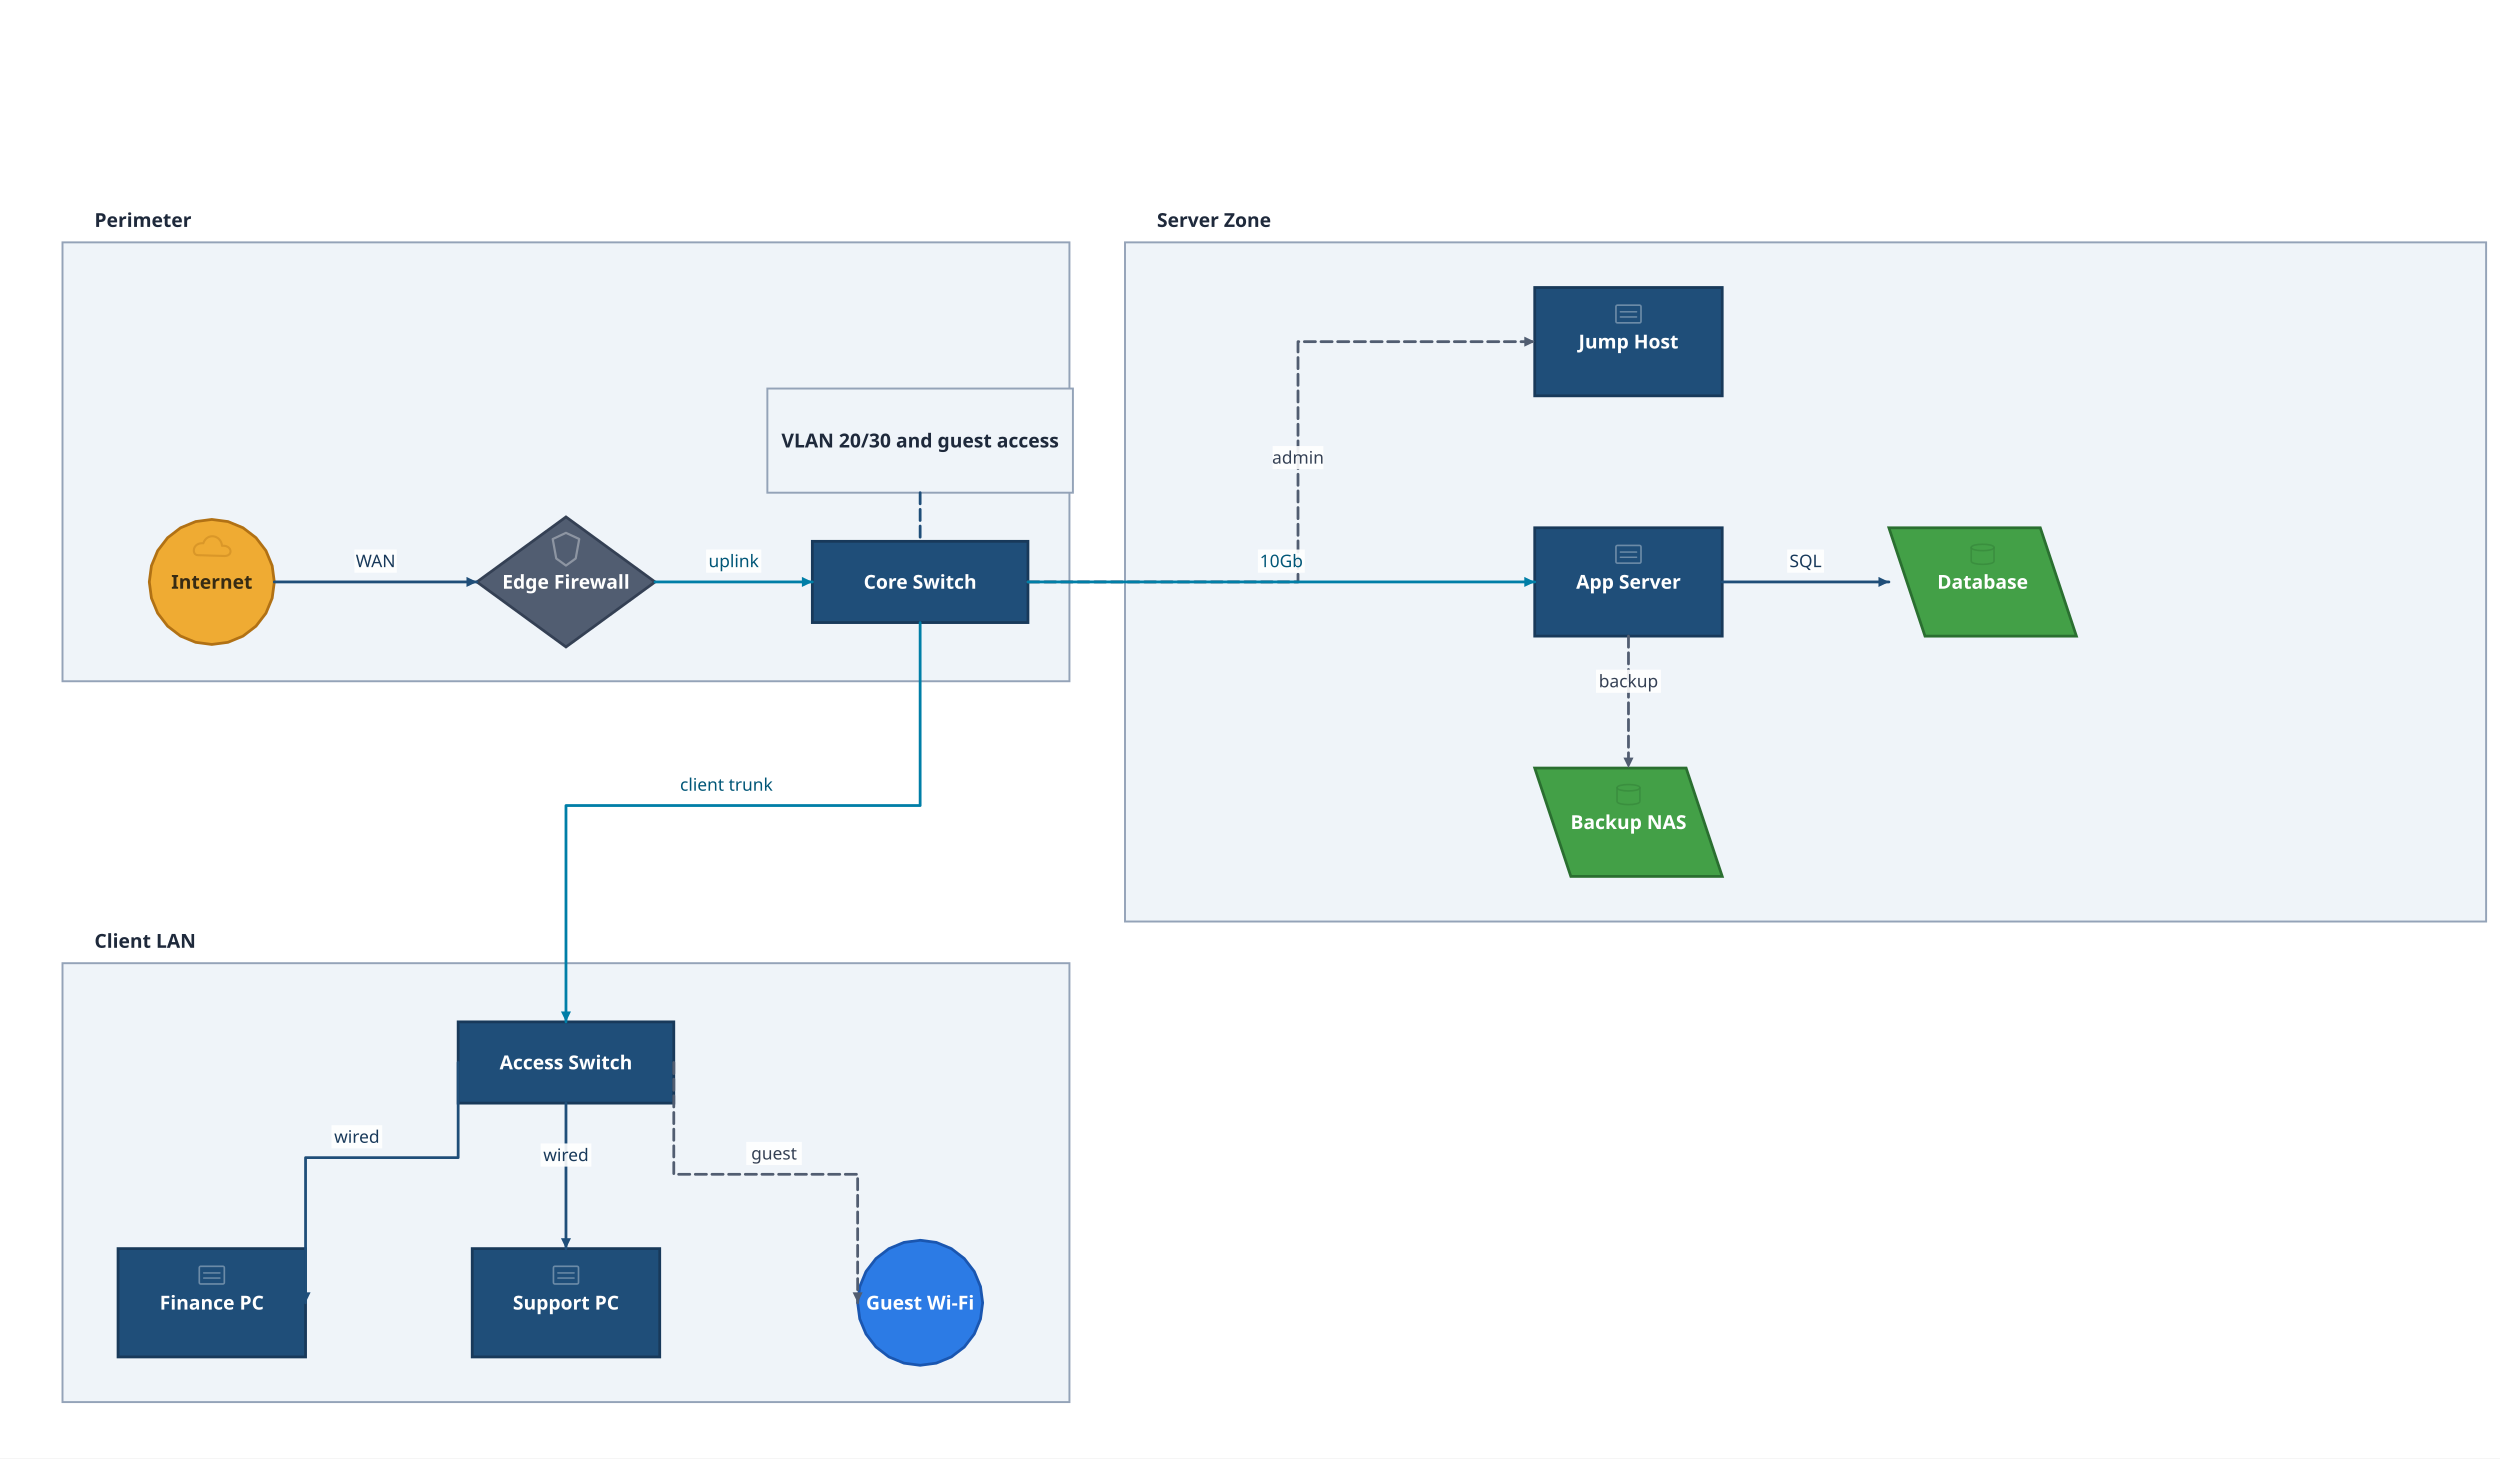
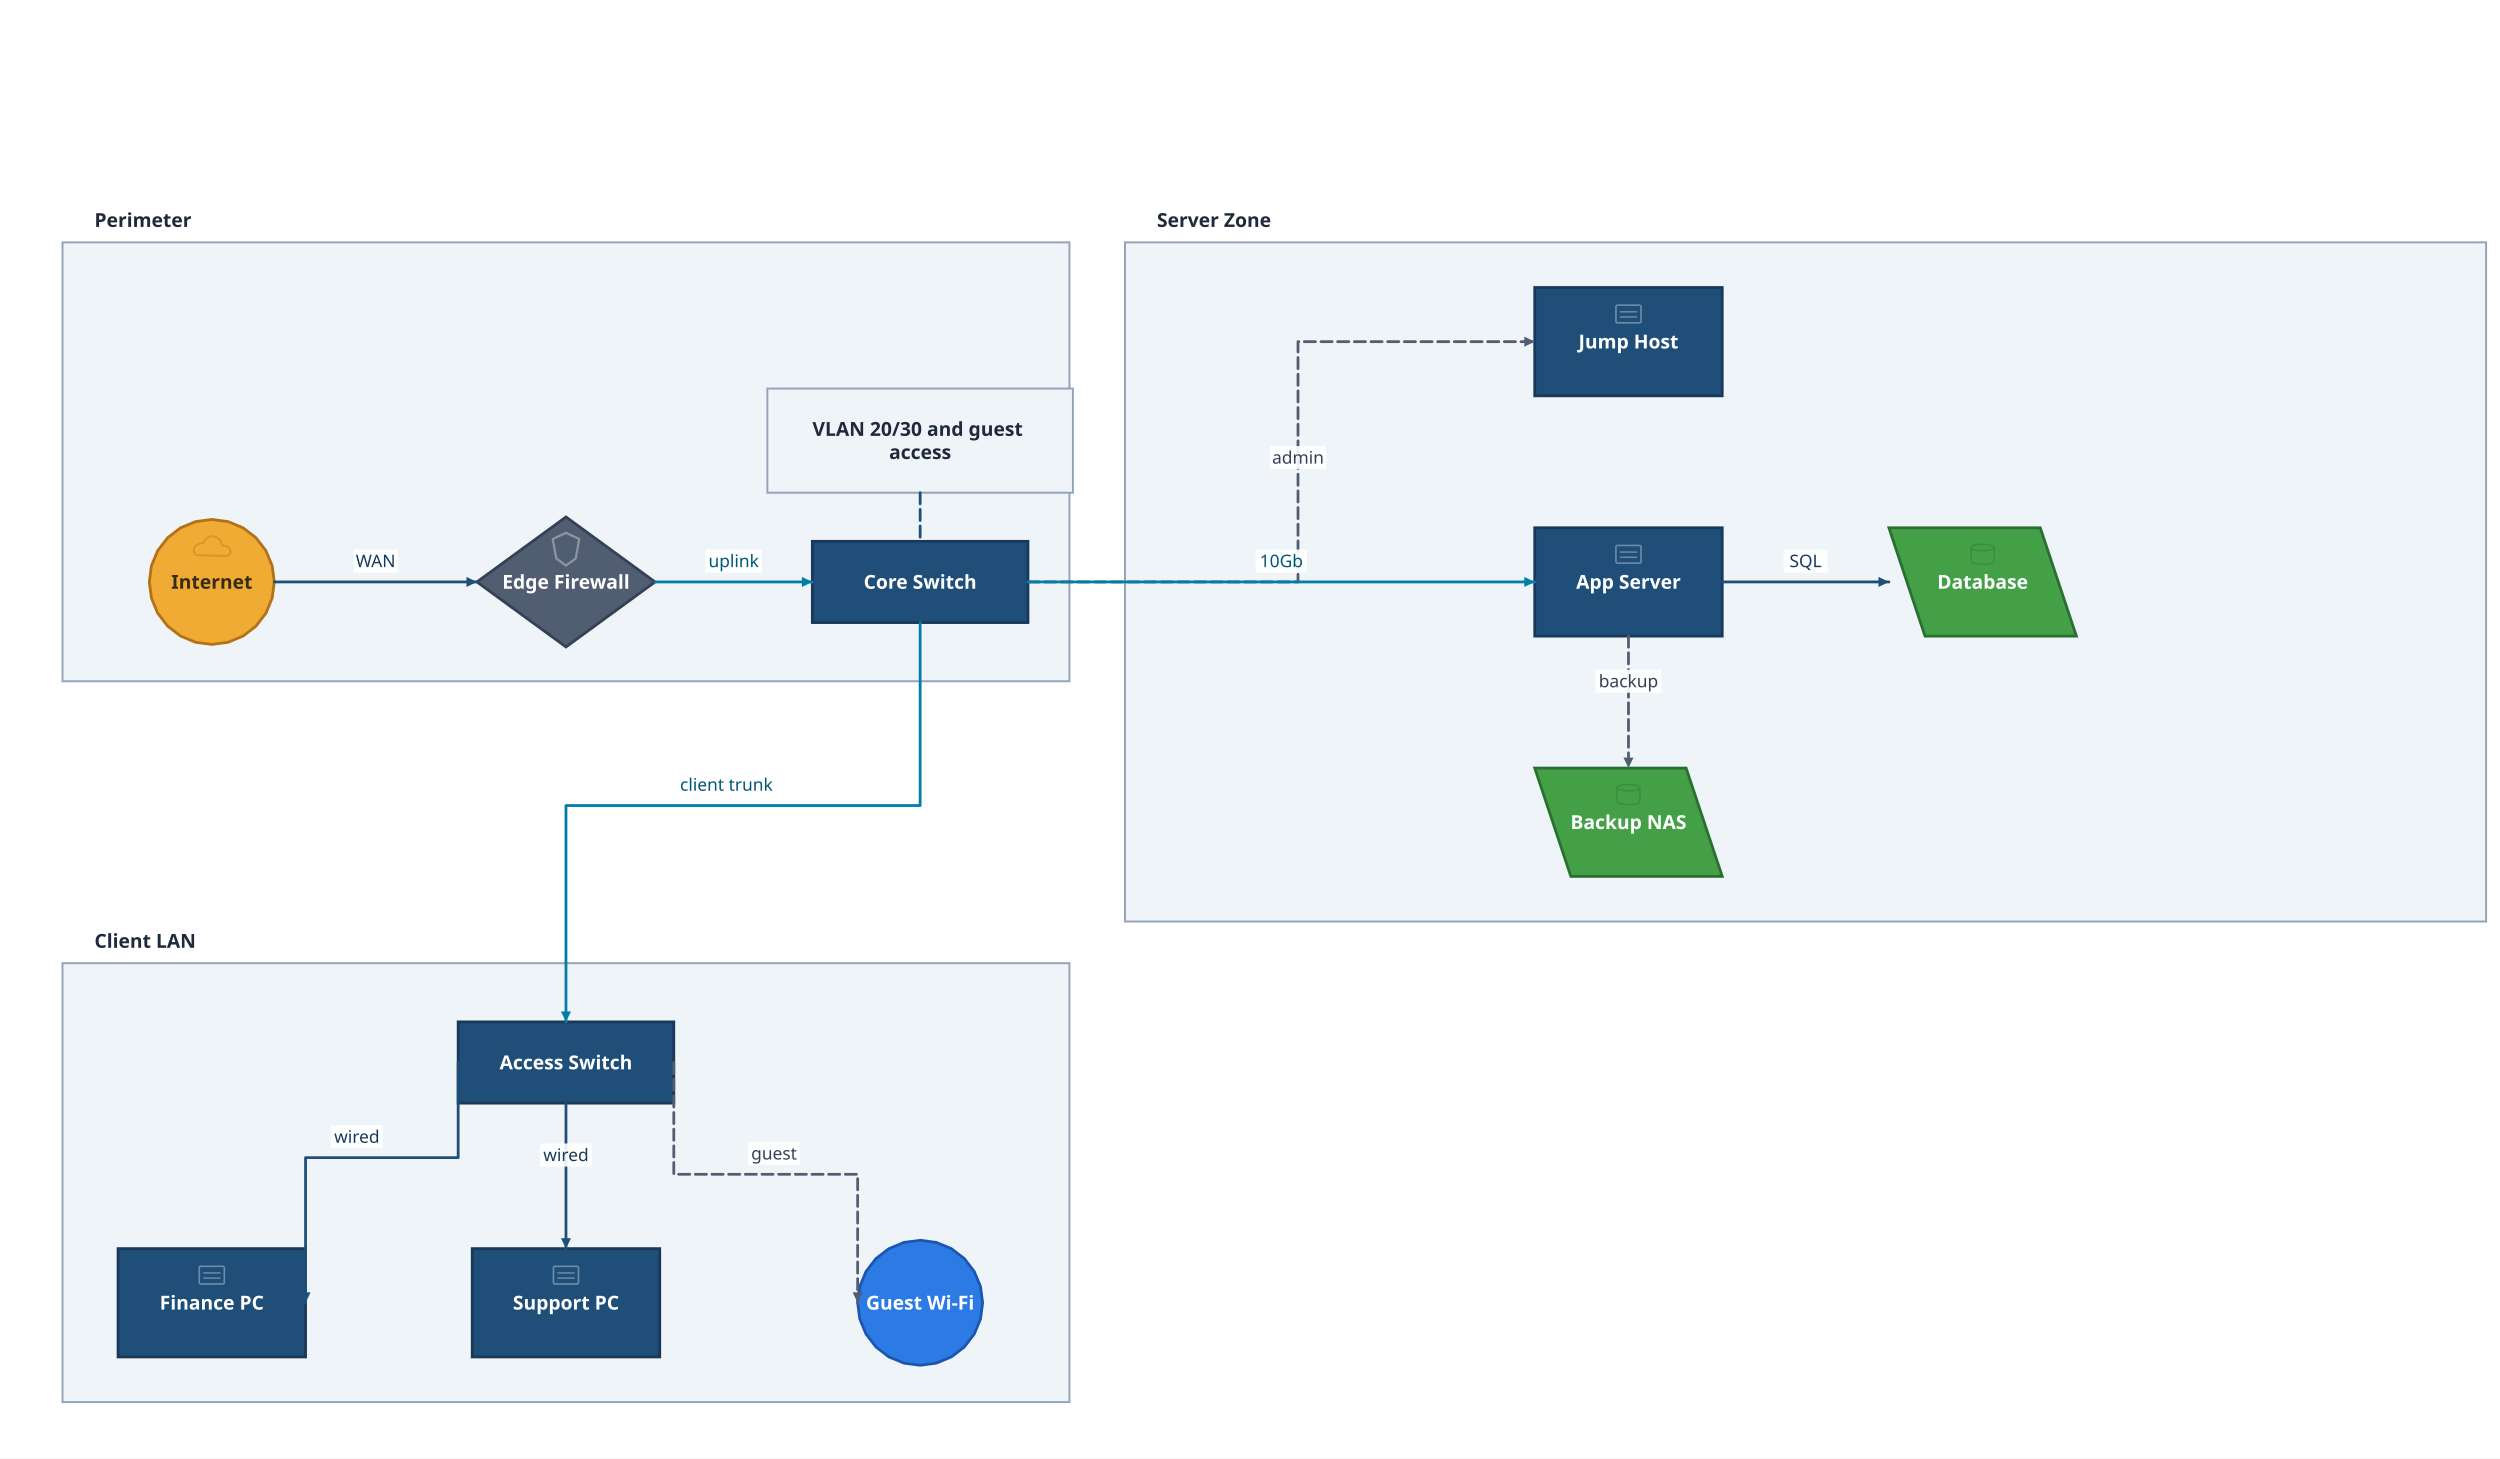
<svg xmlns="http://www.w3.org/2000/svg" width="1728" height="1008" viewBox="0 0 1728 1008" role="img" aria-label="Premium Network Segmentation">
  <rect x="0" y="0" width="1728" height="1008" fill="#FFFFFF" />
  <g data-officeimo-visio-page="Premium Network Segmentation">
    <g data-visio-shape-id="perimeter" data-visio-nameu="Rectangle">
      <path d="M 43.2 470.88 L 739.2 470.88 L 739.2 167.52 L 43.2 167.52 Z" data-officeimo-preserved-geometry="true" fill="#EFF4F9" stroke="#94A3B8" stroke-width="1.344" />
    </g>
    <g data-visio-shape-id="perimeter-label" data-visio-nameu="Text Box">
      <path d="M 57.6 166.56 L 724.8 166.56 L 724.8 137.76 L 57.6 137.76 Z" data-officeimo-preserved-geometry="true" fill="none" stroke="none" />
      <text x="65.28" y="152.16" font-family="Aptos" font-size="13.333" text-anchor="start" dominant-baseline="middle" fill="#1E293B" font-weight="700">
        <tspan x="65.28" dy="0">Perimeter</tspan>
      </text>
    </g>
    <g data-visio-shape-id="servers" data-visio-nameu="Rectangle">
      <path d="M 777.6 636.96 L 1718.4 636.96 L 1718.4 167.52 L 777.6 167.52 Z" data-officeimo-preserved-geometry="true" fill="#EFF4F9" stroke="#94A3B8" stroke-width="1.344" />
    </g>
    <g data-visio-shape-id="servers-label" data-visio-nameu="Text Box">
      <path d="M 792 166.56 L 1704 166.56 L 1704 137.76 L 792 137.76 Z" data-officeimo-preserved-geometry="true" fill="none" stroke="none" />
      <text x="799.68" y="152.16" font-family="Aptos" font-size="13.333" text-anchor="start" dominant-baseline="middle" fill="#1E293B" font-weight="700">
        <tspan x="799.68" dy="0">Server Zone</tspan>
      </text>
    </g>
    <g data-visio-shape-id="clients" data-visio-nameu="Rectangle">
      <path d="M 43.2 969.12 L 739.2 969.12 L 739.2 665.76 L 43.2 665.76 Z" data-officeimo-preserved-geometry="true" fill="#EFF4F9" stroke="#94A3B8" stroke-width="1.344" />
    </g>
    <g data-visio-shape-id="clients-label" data-visio-nameu="Text Box">
      <path d="M 57.6 664.8 L 724.8 664.8 L 724.8 636 L 57.6 636 Z" data-officeimo-preserved-geometry="true" fill="none" stroke="none" />
      <text x="65.28" y="650.4" font-family="Aptos" font-size="13.333" text-anchor="start" dominant-baseline="middle" fill="#1E293B" font-weight="700">
        <tspan x="65.28" dy="0">Client LAN</tspan>
      </text>
    </g>
    <g data-visio-shape-id="internet" data-visio-nameu="Circle">
      <path d="M 189.6 402.24 L 188.128 391.059 L 183.812 380.64 L 176.947 371.693 L 168 364.828 L 157.581 360.512 L 146.4 359.04 L 135.219 360.512 L 124.8 364.828 L 115.853 371.693 L 108.988 380.64 L 104.672 391.059 L 103.2 402.24 L 104.672 413.421 L 108.988 423.84 L 115.853 432.787 L 124.8 439.652 L 135.219 443.968 L 146.4 445.44 L 157.581 443.968 L 168 439.652 L 176.947 432.787 L 183.812 423.84 L 188.128 413.421 Z" data-officeimo-preserved-geometry="true" fill="#EFAB33" stroke="#B17114" stroke-width="1.92" />
      <g data-officeimo-stencil-artwork="true" data-officeimo-stencil-key="cloud" opacity="0.42">
        <path d="M136.412 383.716C132.3 383.128 133.181 374.903 140.525 375.491C143.169 367.853 152.863 369.909 153.45 377.253C160.5 376.666 161.382 384.303 155.213 384.303Z" fill="none" stroke="#B17114" stroke-opacity="0.824" stroke-width="1.469" stroke-linecap="round" stroke-linejoin="round" />
      </g>
      <text x="146.4" y="402.24" font-family="Aptos" font-size="13.333" text-anchor="middle" dominant-baseline="middle" fill="#372B13" font-weight="700">
        <tspan x="146.4" dy="0">Internet</tspan>
      </text>
    </g>
    <g data-visio-shape-id="edge" data-visio-nameu="Decision">
      <path d="M 391.2 447.168 L 452.76 402.24 L 391.2 357.312 L 329.64 402.24 Z" data-officeimo-preserved-geometry="true" fill="#515D71" stroke="#344054" stroke-width="1.92" />
      <g data-officeimo-stencil-artwork="true" data-officeimo-stencil-key="security" opacity="0.42">
        <path d="M391.2 368.31L400.365 372.588L397.921 386.03L391.2 390.918L384.479 386.03L382.035 372.588Z" fill="none" stroke="#FFFFFF" stroke-opacity="0.824" stroke-width="1.528" stroke-linecap="round" stroke-linejoin="round" />
      </g>
      <text x="391.2" y="402.24" font-family="Aptos" font-size="13.333" text-anchor="middle" dominant-baseline="middle" fill="#FFFFFF" font-weight="700">
        <tspan x="391.2" dy="0">Edge Firewall</tspan>
      </text>
    </g>
    <g data-visio-shape-id="core" data-visio-nameu="Rectangle">
      <path d="M 561.48 430.32 L 710.52 430.32 L 710.52 374.16 L 561.48 374.16 Z" data-officeimo-preserved-geometry="true" fill="#1F4E79" stroke="#18395A" stroke-width="1.92" />
      <text x="636" y="402.24" font-family="Aptos" font-size="13.333" text-anchor="middle" dominant-baseline="middle" fill="#FFFFFF" font-weight="700">
        <tspan x="636" dy="0">Core Switch</tspan>
      </text>
    </g>
    <g data-visio-shape-id="jump" data-visio-nameu="Process">
      <path d="M 1060.8 273.6 L 1190.4 273.6 L 1190.4 198.72 L 1060.8 198.72 Z" data-officeimo-preserved-geometry="true" fill="#1F4E79" stroke="#18395A" stroke-width="1.92" />
      <g data-officeimo-stencil-artwork="true" data-officeimo-stencil-key="compute" opacity="0.42">
        <rect x="1116.944" y="210.94" width="17.312" height="12.22" rx="0.978" fill="none" stroke="#FFFFFF" stroke-opacity="0.824" stroke-width="1.146" stroke-linecap="round" stroke-linejoin="round" />
        <line x1="1119.999" y1="215.523" x2="1131.201" y2="215.523" stroke="#FFFFFF" stroke-opacity="0.824" stroke-width="1.018" stroke-linecap="round" />
        <line x1="1119.999" y1="219.087" x2="1131.201" y2="219.087" stroke="#FFFFFF" stroke-opacity="0.824" stroke-width="1.018" stroke-linecap="round" />
      </g>
      <text x="1125.6" y="236.16" font-family="Aptos" font-size="13.333" text-anchor="middle" dominant-baseline="middle" fill="#FFFFFF" font-weight="700">
        <tspan x="1125.6" dy="0">Jump Host</tspan>
      </text>
    </g>
    <g data-visio-shape-id="app" data-visio-nameu="Process">
      <path d="M 1060.8 439.68 L 1190.4 439.68 L 1190.4 364.8 L 1060.8 364.8 Z" data-officeimo-preserved-geometry="true" fill="#1F4E79" stroke="#18395A" stroke-width="1.92" />
      <g data-officeimo-stencil-artwork="true" data-officeimo-stencil-key="compute" opacity="0.42">
        <rect x="1116.944" y="377.02" width="17.312" height="12.22" rx="0.978" fill="none" stroke="#FFFFFF" stroke-opacity="0.824" stroke-width="1.146" stroke-linecap="round" stroke-linejoin="round" />
        <line x1="1119.999" y1="381.603" x2="1131.201" y2="381.603" stroke="#FFFFFF" stroke-opacity="0.824" stroke-width="1.018" stroke-linecap="round" />
        <line x1="1119.999" y1="385.167" x2="1131.201" y2="385.167" stroke="#FFFFFF" stroke-opacity="0.824" stroke-width="1.018" stroke-linecap="round" />
      </g>
      <text x="1125.6" y="402.24" font-family="Aptos" font-size="13.333" text-anchor="middle" dominant-baseline="middle" fill="#FFFFFF" font-weight="700">
        <tspan x="1125.6" dy="0">App Server</tspan>
      </text>
    </g>
    <g data-visio-shape-id="db" data-visio-nameu="Data">
      <path d="M 1330.56 439.68 L 1435.2 439.68 L 1410.24 364.8 L 1305.6 364.8 Z" data-officeimo-preserved-geometry="true" fill="#43A047" stroke="#2A6F30" stroke-width="1.92" />
      <g data-officeimo-stencil-artwork="true" data-officeimo-stencil-key="data" opacity="0.42">
        <path d="M1362.508 378.405C1362.508 375.452 1378.292 375.452 1378.292 378.405L1378.292 387.856C1378.292 390.809 1362.508 390.809 1362.508 387.856Z" fill="none" stroke="#2A6F30" stroke-opacity="0.824" stroke-width="1.146" stroke-linecap="round" stroke-linejoin="round" />
        <path d="M1362.508 378.405C1362.508 381.359 1378.292 381.359 1378.292 378.405" fill="none" stroke="#2A6F30" stroke-opacity="0.824" stroke-width="1.146" stroke-linecap="round" stroke-linejoin="round" />
      </g>
      <text x="1370.4" y="402.24" font-family="Aptos" font-size="13.333" text-anchor="middle" dominant-baseline="middle" fill="#FFFFFF" font-weight="700">
        <tspan x="1370.4" dy="0">Database</tspan>
      </text>
    </g>
    <g data-visio-shape-id="backup" data-visio-nameu="Data">
      <path d="M 1085.76 605.76 L 1190.4 605.76 L 1165.44 530.88 L 1060.8 530.88 Z" data-officeimo-preserved-geometry="true" fill="#43A047" stroke="#2A6F30" stroke-width="1.92" />
      <g data-officeimo-stencil-artwork="true" data-officeimo-stencil-key="data" opacity="0.42">
        <path d="M1117.708 544.485C1117.708 541.532 1133.492 541.532 1133.492 544.485L1133.492 553.936C1133.492 556.889 1117.708 556.889 1117.708 553.936Z" fill="none" stroke="#2A6F30" stroke-opacity="0.824" stroke-width="1.146" stroke-linecap="round" stroke-linejoin="round" />
        <path d="M1117.708 544.485C1117.708 547.439 1133.492 547.439 1133.492 544.485" fill="none" stroke="#2A6F30" stroke-opacity="0.824" stroke-width="1.146" stroke-linecap="round" stroke-linejoin="round" />
      </g>
      <text x="1125.6" y="568.32" font-family="Aptos" font-size="13.333" text-anchor="middle" dominant-baseline="middle" fill="#FFFFFF" font-weight="700">
        <tspan x="1125.6" dy="0">Backup NAS</tspan>
      </text>
    </g>
    <g data-visio-shape-id="access" data-visio-nameu="Rectangle">
      <path d="M 316.68 762.48 L 465.72 762.48 L 465.72 706.32 L 316.68 706.32 Z" data-officeimo-preserved-geometry="true" fill="#1F4E79" stroke="#18395A" stroke-width="1.92" />
      <text x="391.2" y="734.4" font-family="Aptos" font-size="13.333" text-anchor="middle" dominant-baseline="middle" fill="#FFFFFF" font-weight="700">
        <tspan x="391.2" dy="0">Access Switch</tspan>
      </text>
    </g>
    <g data-visio-shape-id="finance" data-visio-nameu="Process">
      <path d="M 81.6 937.92 L 211.2 937.92 L 211.2 863.04 L 81.6 863.04 Z" data-officeimo-preserved-geometry="true" fill="#1F4E79" stroke="#18395A" stroke-width="1.92" />
      <g data-officeimo-stencil-artwork="true" data-officeimo-stencil-key="compute" opacity="0.42">
        <rect x="137.744" y="875.26" width="17.312" height="12.22" rx="0.978" fill="none" stroke="#FFFFFF" stroke-opacity="0.824" stroke-width="1.146" stroke-linecap="round" stroke-linejoin="round" />
        <line x1="140.799" y1="879.843" x2="152.001" y2="879.843" stroke="#FFFFFF" stroke-opacity="0.824" stroke-width="1.018" stroke-linecap="round" />
        <line x1="140.799" y1="883.407" x2="152.001" y2="883.407" stroke="#FFFFFF" stroke-opacity="0.824" stroke-width="1.018" stroke-linecap="round" />
      </g>
      <text x="146.4" y="900.48" font-family="Aptos" font-size="13.333" text-anchor="middle" dominant-baseline="middle" fill="#FFFFFF" font-weight="700">
        <tspan x="146.4" dy="0">Finance PC</tspan>
      </text>
    </g>
    <g data-visio-shape-id="support" data-visio-nameu="Process">
      <path d="M 326.4 937.92 L 456 937.92 L 456 863.04 L 326.4 863.04 Z" data-officeimo-preserved-geometry="true" fill="#1F4E79" stroke="#18395A" stroke-width="1.92" />
      <g data-officeimo-stencil-artwork="true" data-officeimo-stencil-key="compute" opacity="0.42">
        <rect x="382.544" y="875.26" width="17.312" height="12.22" rx="0.978" fill="none" stroke="#FFFFFF" stroke-opacity="0.824" stroke-width="1.146" stroke-linecap="round" stroke-linejoin="round" />
        <line x1="385.599" y1="879.843" x2="396.801" y2="879.843" stroke="#FFFFFF" stroke-opacity="0.824" stroke-width="1.018" stroke-linecap="round" />
        <line x1="385.599" y1="883.407" x2="396.801" y2="883.407" stroke="#FFFFFF" stroke-opacity="0.824" stroke-width="1.018" stroke-linecap="round" />
      </g>
      <text x="391.2" y="900.48" font-family="Aptos" font-size="13.333" text-anchor="middle" dominant-baseline="middle" fill="#FFFFFF" font-weight="700">
        <tspan x="391.2" dy="0">Support PC</tspan>
      </text>
    </g>
    <g data-visio-shape-id="wifi" data-visio-nameu="Circle">
      <path d="M 679.2 900.48 L 677.728 889.299 L 673.412 878.88 L 666.547 869.933 L 657.6 863.068 L 647.181 858.752 L 636 857.28 L 624.819 858.752 L 614.4 863.068 L 605.453 869.933 L 598.588 878.88 L 594.272 889.299 L 592.8 900.48 L 594.272 911.661 L 598.588 922.08 L 605.453 931.027 L 614.4 937.892 L 624.819 942.208 L 636 943.68 L 647.181 942.208 L 657.6 937.892 L 666.547 931.027 L 673.412 922.08 L 677.728 911.661 Z" data-officeimo-preserved-geometry="true" fill="#2C7BE5" stroke="#1A56B0" stroke-width="1.92" />
      <text x="636" y="900.48" font-family="Aptos" font-size="13.333" text-anchor="middle" dominant-baseline="middle" fill="#FFFFFF" font-weight="700">
        <tspan x="636" dy="0">Guest Wi-Fi</tspan>
      </text>
    </g>
    <g data-visio-shape-id="core-callout" data-visio-nameu="Rectangle">
      <path d="M 530.4 340.56 L 741.6 340.56 L 741.6 268.56 L 530.4 268.56 Z" data-officeimo-preserved-geometry="true" fill="#EFF4F9" stroke="#94A3B8" stroke-width="1.344" />
-       <text x="636" y="304.56" font-family="Aptos" font-size="13.333" text-anchor="middle" dominant-baseline="middle" fill="#1E293B" font-weight="700">
-         <tspan x="636" dy="0">VLAN 20/30 and guest access</tspan>
+       <text x="636" y="296.56" font-family="Aptos" font-size="13.333" text-anchor="middle" dominant-baseline="middle" fill="#1E293B" font-weight="700">
+         <tspan x="636" dy="0">VLAN 20/30 and guest</tspan>
+         <tspan x="636" dy="16">access</tspan>
      </text>
    </g>
    <g data-visio-shape-id="title" data-visio-nameu="Text Box">
      <path d="M 76.8 124.8 L 1651.2 124.8 L 1651.2 81.6 L 76.8 81.6 Z" data-officeimo-preserved-geometry="true" fill="none" stroke="none" />
      <text x="864" y="103.2" font-family="Aptos" font-size="26.667" text-anchor="middle" dominant-baseline="middle" fill="#FFFFFF" font-weight="700">
        <tspan x="864" dy="0">Branch Network - Segmented Access</tspan>
      </text>
    </g>
    <g data-visio-connector-id="1">
      <path d="M 189.6 402.24 L 259.62 402.24 L 259.62 402.24 L 329.64 402.24" fill="none" stroke="#1F4E79" stroke-width="1.92" stroke-linecap="round" stroke-linejoin="round" />
      <path data-officeimo-connector-arrow="end" d="M 329.64 402.24 L 322.432 405.711 L 322.432 398.769 Z" fill="#1F4E79" stroke="none" />
-       <rect data-officeimo-text-background="true" data-officeimo-connector-label-background="true" x="244.98" y="379.84" width="29.28" height="16" fill="#FFFFFF" fill-opacity="0.902" />
+       <rect data-officeimo-text-background="true" data-officeimo-connector-label-background="true" x="244.38" y="379.84" width="30.48" height="16" fill="#FFFFFF" fill-opacity="0.902" />
      <text x="259.62" y="387.84" font-family="Aptos" font-size="12" text-anchor="middle" dominant-baseline="middle" fill="#18395A">
        <tspan x="259.62" dy="0">WAN</tspan>
      </text>
    </g>
    <g data-visio-connector-id="2">
      <path d="M 452.76 402.24 L 512.88 402.24 L 512.88 402.24 L 561.48 402.24" fill="none" stroke="#007EA7" stroke-width="1.92" stroke-linecap="round" stroke-linejoin="round" />
      <path data-officeimo-connector-arrow="end" d="M 561.48 402.24 L 554.272 405.711 L 554.272 398.769 Z" fill="#007EA7" stroke="none" />
-       <rect data-officeimo-text-background="true" data-officeimo-connector-label-background="true" x="488.04" y="379.84" width="38.16" height="16" fill="#FFFFFF" fill-opacity="0.902" />
+       <rect data-officeimo-text-background="true" data-officeimo-connector-label-background="true" x="487.56" y="379.84" width="39.12" height="16" fill="#FFFFFF" fill-opacity="0.902" />
      <text x="507.12" y="387.84" font-family="Aptos" font-size="12" text-anchor="middle" dominant-baseline="middle" fill="#005677">
        <tspan x="507.12" dy="0">uplink</tspan>
      </text>
    </g>
    <g data-visio-connector-id="3">
      <path d="M 710.52 402.24 L 897.18 402.24 L 897.18 236.16 L 1060.8 236.16" fill="none" stroke="#515D71" stroke-width="1.92" stroke-linecap="round" stroke-linejoin="round" stroke-dasharray="7.68 3.84" />
      <path data-officeimo-connector-arrow="end" d="M 1060.8 236.16 L 1053.592 239.631 L 1053.592 232.689 Z" fill="#515D71" stroke="none" />
-       <rect data-officeimo-text-background="true" data-officeimo-connector-label-background="true" x="879.66" y="308.32" width="35.04" height="16" fill="#FFFFFF" fill-opacity="0.902" />
+       <rect data-officeimo-text-background="true" data-officeimo-connector-label-background="true" x="877.68" y="308.32" width="39" height="16" fill="#FFFFFF" fill-opacity="0.902" />
      <text x="897.18" y="316.32" font-family="Aptos" font-size="12" text-anchor="middle" dominant-baseline="middle" fill="#344054">
        <tspan x="897.18" dy="0">admin</tspan>
      </text>
    </g>
    <g data-visio-connector-id="4">
      <path d="M 710.52 402.24 L 902.94 402.24 L 902.94 402.24 L 1060.8 402.24" fill="none" stroke="#007EA7" stroke-width="1.92" stroke-linecap="round" stroke-linejoin="round" />
      <path data-officeimo-connector-arrow="end" d="M 1060.8 402.24 L 1053.592 405.711 L 1053.592 398.769 Z" fill="#007EA7" stroke="none" />
-       <rect data-officeimo-text-background="true" data-officeimo-connector-label-background="true" x="869.46" y="379.84" width="32.4" height="16" fill="#FFFFFF" fill-opacity="0.902" />
+       <rect data-officeimo-text-background="true" data-officeimo-connector-label-background="true" x="867.84" y="379.84" width="35.64" height="16" fill="#FFFFFF" fill-opacity="0.902" />
      <text x="885.66" y="387.84" font-family="Aptos" font-size="12" text-anchor="middle" dominant-baseline="middle" fill="#005677">
        <tspan x="885.66" dy="0">10Gb</tspan>
      </text>
    </g>
    <g data-visio-connector-id="5">
      <path d="M 1190.4 402.24 L 1248 402.24 L 1248 402.24 L 1305.6 402.24" fill="none" stroke="#1F4E79" stroke-width="1.92" stroke-linecap="round" stroke-linejoin="round" />
      <path data-officeimo-connector-arrow="end" d="M 1305.6 402.24 L 1298.392 405.711 L 1298.392 398.769 Z" fill="#1F4E79" stroke="none" />
-       <rect data-officeimo-text-background="true" data-officeimo-connector-label-background="true" x="1235.28" y="379.84" width="25.44" height="16" fill="#FFFFFF" fill-opacity="0.902" />
+       <rect data-officeimo-text-background="true" data-officeimo-connector-label-background="true" x="1232.76" y="379.84" width="30.48" height="16" fill="#FFFFFF" fill-opacity="0.902" />
      <text x="1248" y="387.84" font-family="Aptos" font-size="12" text-anchor="middle" dominant-baseline="middle" fill="#18395A">
        <tspan x="1248" dy="0">SQL</tspan>
      </text>
    </g>
    <g data-visio-connector-id="6">
      <path d="M 1125.6 439.68 L 1125.6 479.52 L 1125.6 479.52 L 1125.6 530.88" fill="none" stroke="#515D71" stroke-width="1.92" stroke-linecap="round" stroke-linejoin="round" stroke-dasharray="7.68 3.84" />
      <path data-officeimo-connector-arrow="end" d="M 1125.6 530.88 L 1122.129 523.672 L 1129.071 523.672 Z" fill="#515D71" stroke="none" />
-       <rect data-officeimo-text-background="true" data-officeimo-connector-label-background="true" x="1103.16" y="462.88" width="44.88" height="16" fill="#FFFFFF" fill-opacity="0.902" />
+       <rect data-officeimo-text-background="true" data-officeimo-connector-label-background="true" x="1102.8" y="462.88" width="45.6" height="16" fill="#FFFFFF" fill-opacity="0.902" />
      <text x="1125.6" y="470.88" font-family="Aptos" font-size="12" text-anchor="middle" dominant-baseline="middle" fill="#344054">
        <tspan x="1125.6" dy="0">backup</tspan>
      </text>
    </g>
    <g data-visio-connector-id="7">
      <path d="M 636 430.32 L 636 556.8 L 391.2 556.8 L 391.2 706.32" fill="none" stroke="#007EA7" stroke-width="1.92" stroke-linecap="round" stroke-linejoin="round" />
      <path data-officeimo-connector-arrow="end" d="M 391.2 706.32 L 387.729 699.112 L 394.671 699.112 Z" fill="#007EA7" stroke="none" />
-       <rect data-officeimo-text-background="true" data-officeimo-connector-label-background="true" x="464.88" y="534.4" width="74.4" height="16" fill="#FFFFFF" fill-opacity="0.902" />
+       <rect data-officeimo-text-background="true" data-officeimo-connector-label-background="true" x="468.84" y="534.4" width="66.48" height="16" fill="#FFFFFF" fill-opacity="0.902" />
      <text x="502.08" y="542.4" font-family="Aptos" font-size="12" text-anchor="middle" dominant-baseline="middle" fill="#005677">
        <tspan x="502.08" dy="0">client trunk</tspan>
      </text>
    </g>
    <g data-visio-connector-id="8">
      <path d="M 316.68 734.4 L 316.68 800.16 L 211.2 800.16 L 211.2 900.48" fill="none" stroke="#1F4E79" stroke-width="1.92" stroke-linecap="round" stroke-linejoin="round" />
      <path data-officeimo-connector-arrow="end" d="M 211.2 900.48 L 207.729 893.272 L 214.671 893.272 Z" fill="#1F4E79" stroke="none" />
-       <rect data-officeimo-text-background="true" data-officeimo-connector-label-background="true" x="229.14" y="777.76" width="35.04" height="16" fill="#FFFFFF" fill-opacity="0.902" />
+       <rect data-officeimo-text-background="true" data-officeimo-connector-label-background="true" x="228.78" y="777.76" width="35.76" height="16" fill="#FFFFFF" fill-opacity="0.902" />
      <text x="246.66" y="785.76" font-family="Aptos" font-size="12" text-anchor="middle" dominant-baseline="middle" fill="#18395A">
        <tspan x="246.66" dy="0">wired</tspan>
      </text>
    </g>
    <g data-visio-connector-id="9">
      <path d="M 391.2 762.48 L 391.2 812.76 L 391.2 812.76 L 391.2 863.04" fill="none" stroke="#1F4E79" stroke-width="1.92" stroke-linecap="round" stroke-linejoin="round" />
      <path data-officeimo-connector-arrow="end" d="M 391.2 863.04 L 387.729 855.832 L 394.671 855.832 Z" fill="#1F4E79" stroke="none" />
-       <rect data-officeimo-text-background="true" data-officeimo-connector-label-background="true" x="373.68" y="790.36" width="35.04" height="16" fill="#FFFFFF" fill-opacity="0.902" />
+       <rect data-officeimo-text-background="true" data-officeimo-connector-label-background="true" x="373.32" y="790.36" width="35.76" height="16" fill="#FFFFFF" fill-opacity="0.902" />
      <text x="391.2" y="798.36" font-family="Aptos" font-size="12" text-anchor="middle" dominant-baseline="middle" fill="#18395A">
        <tspan x="391.2" dy="0">wired</tspan>
      </text>
    </g>
    <g data-visio-connector-id="10">
      <path d="M 465.72 734.4 L 465.72 811.68 L 592.8 811.68 L 592.8 900.48" fill="none" stroke="#515D71" stroke-width="1.92" stroke-linecap="round" stroke-linejoin="round" stroke-dasharray="7.68 3.84" />
      <path data-officeimo-connector-arrow="end" d="M 592.8 900.48 L 589.329 893.272 L 596.271 893.272 Z" fill="#515D71" stroke="none" />
-       <rect data-officeimo-text-background="true" data-officeimo-connector-label-background="true" x="515.82" y="789.28" width="38.4" height="16" fill="#FFFFFF" fill-opacity="0.902" />
+       <rect data-officeimo-text-background="true" data-officeimo-connector-label-background="true" x="517.14" y="789.28" width="35.76" height="16" fill="#FFFFFF" fill-opacity="0.902" />
      <text x="535.02" y="797.28" font-family="Aptos" font-size="12" text-anchor="middle" dominant-baseline="middle" fill="#344054">
        <tspan x="535.02" dy="0">guest</tspan>
      </text>
    </g>
    <g data-visio-connector-id="11">
      <path d="M 636 340.56 L 636 349.68 L 636 349.68 L 636 374.16" fill="none" stroke="#1F4E79" stroke-width="1.92" stroke-linecap="round" stroke-linejoin="round" stroke-dasharray="7.68 3.84" />
    </g>
  </g>
</svg>
